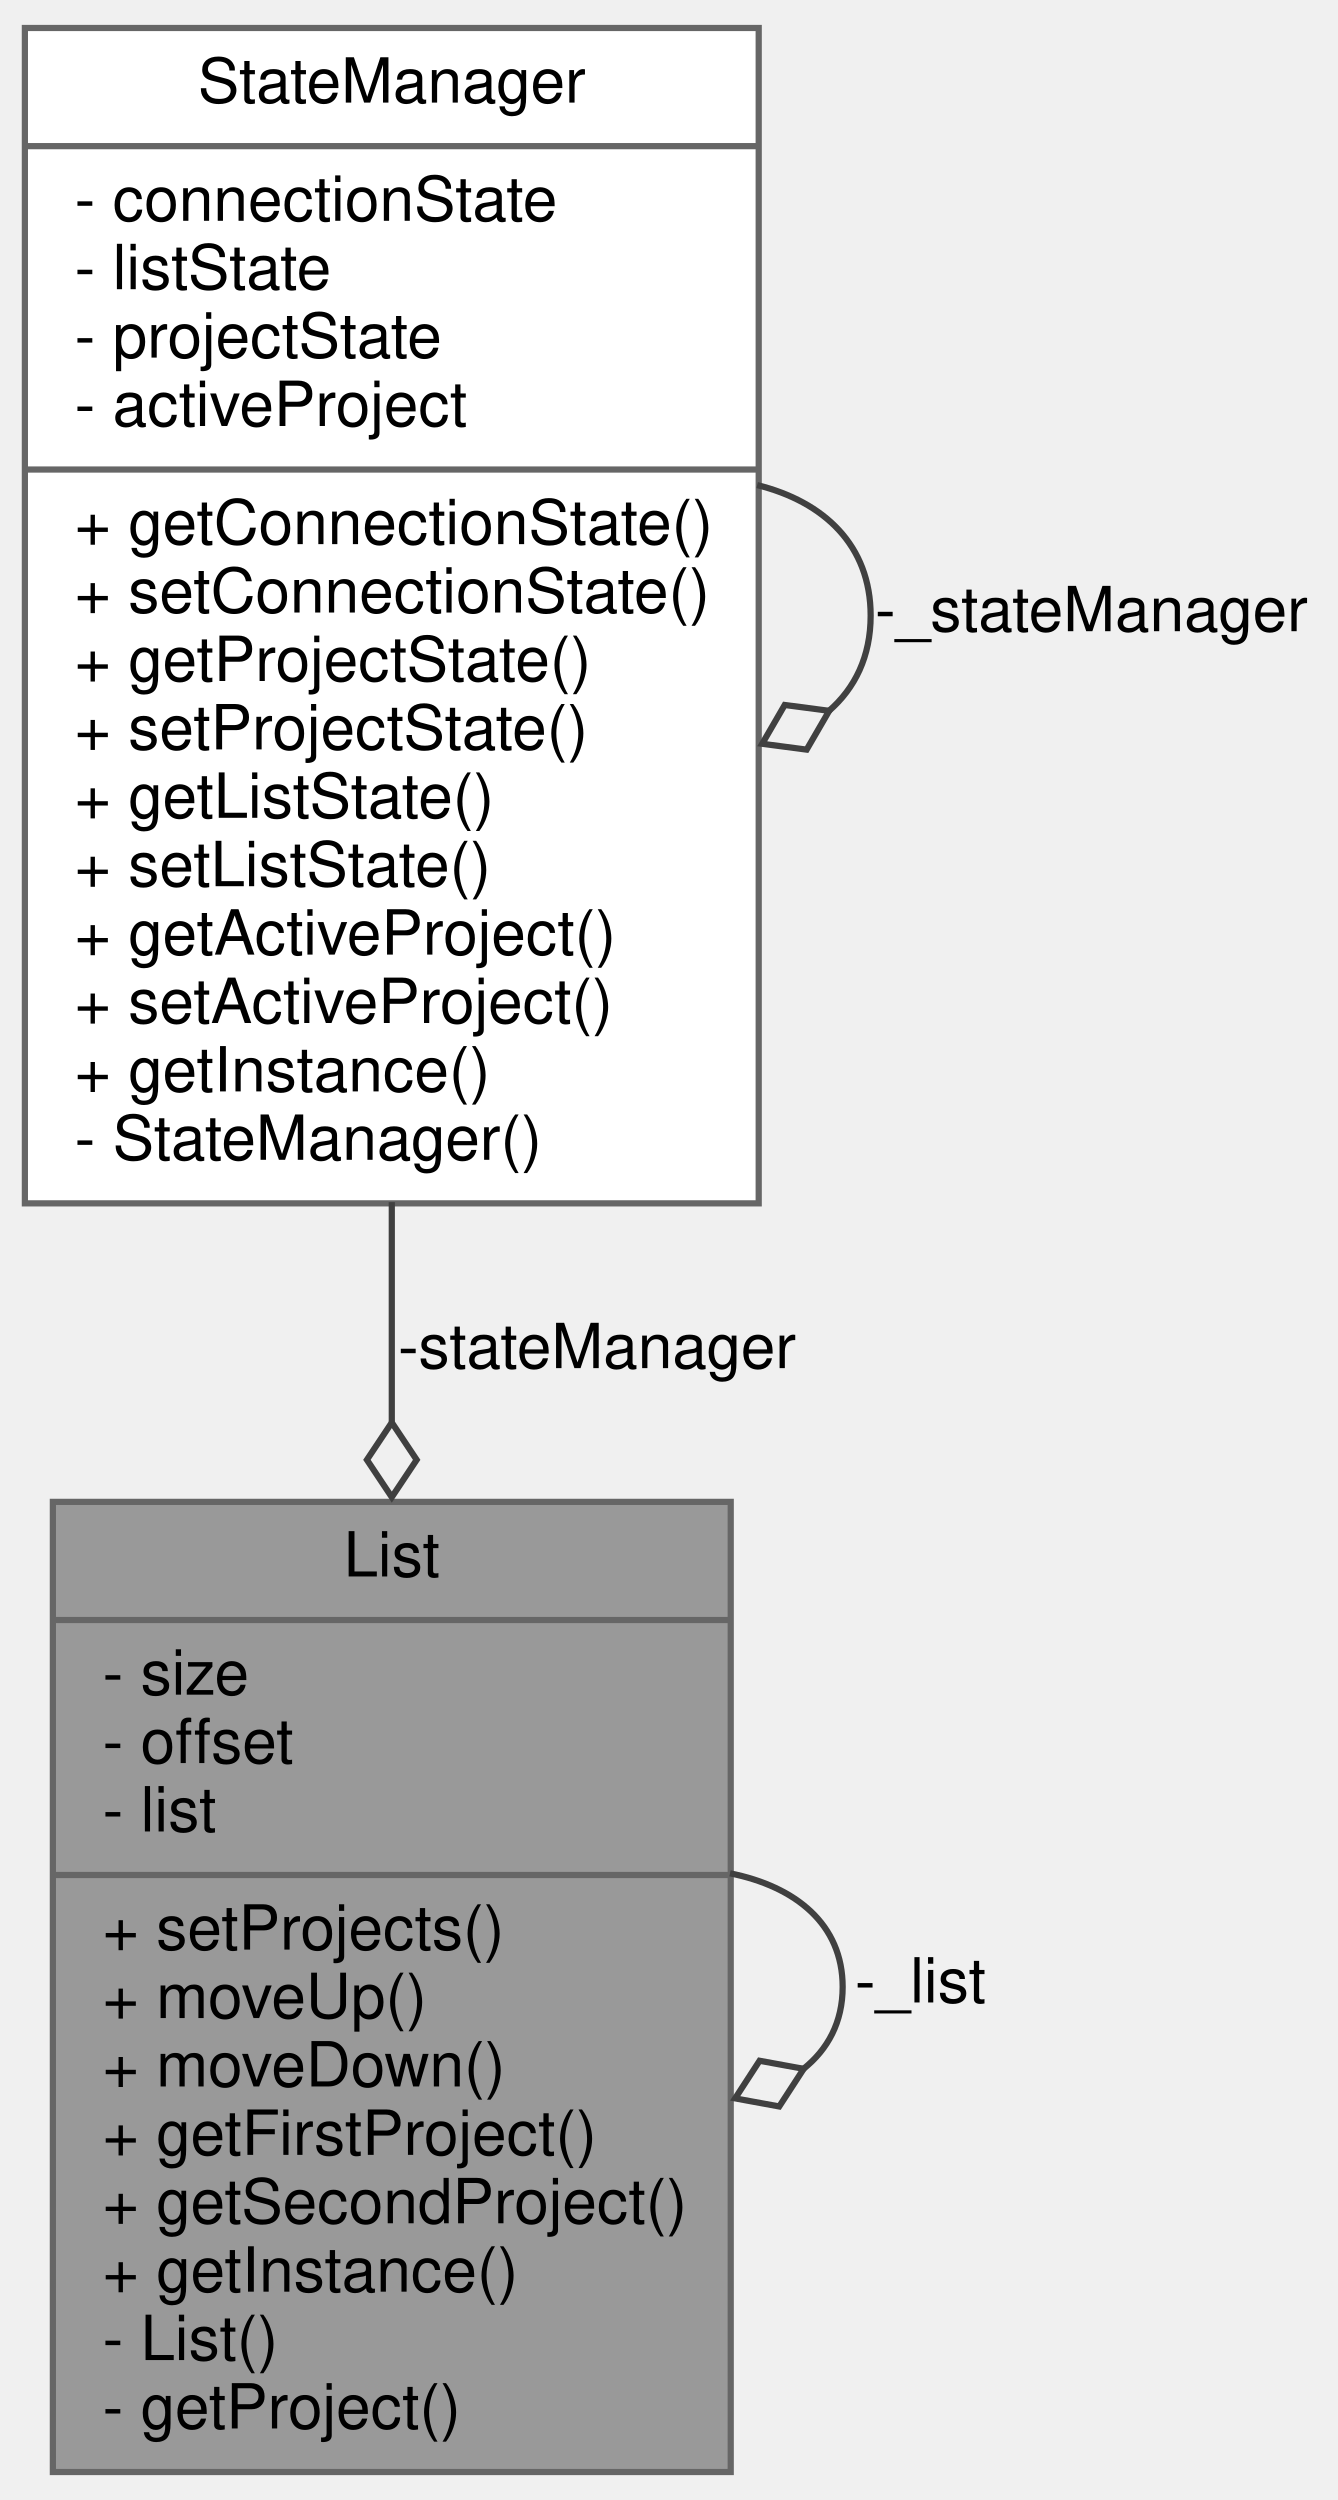
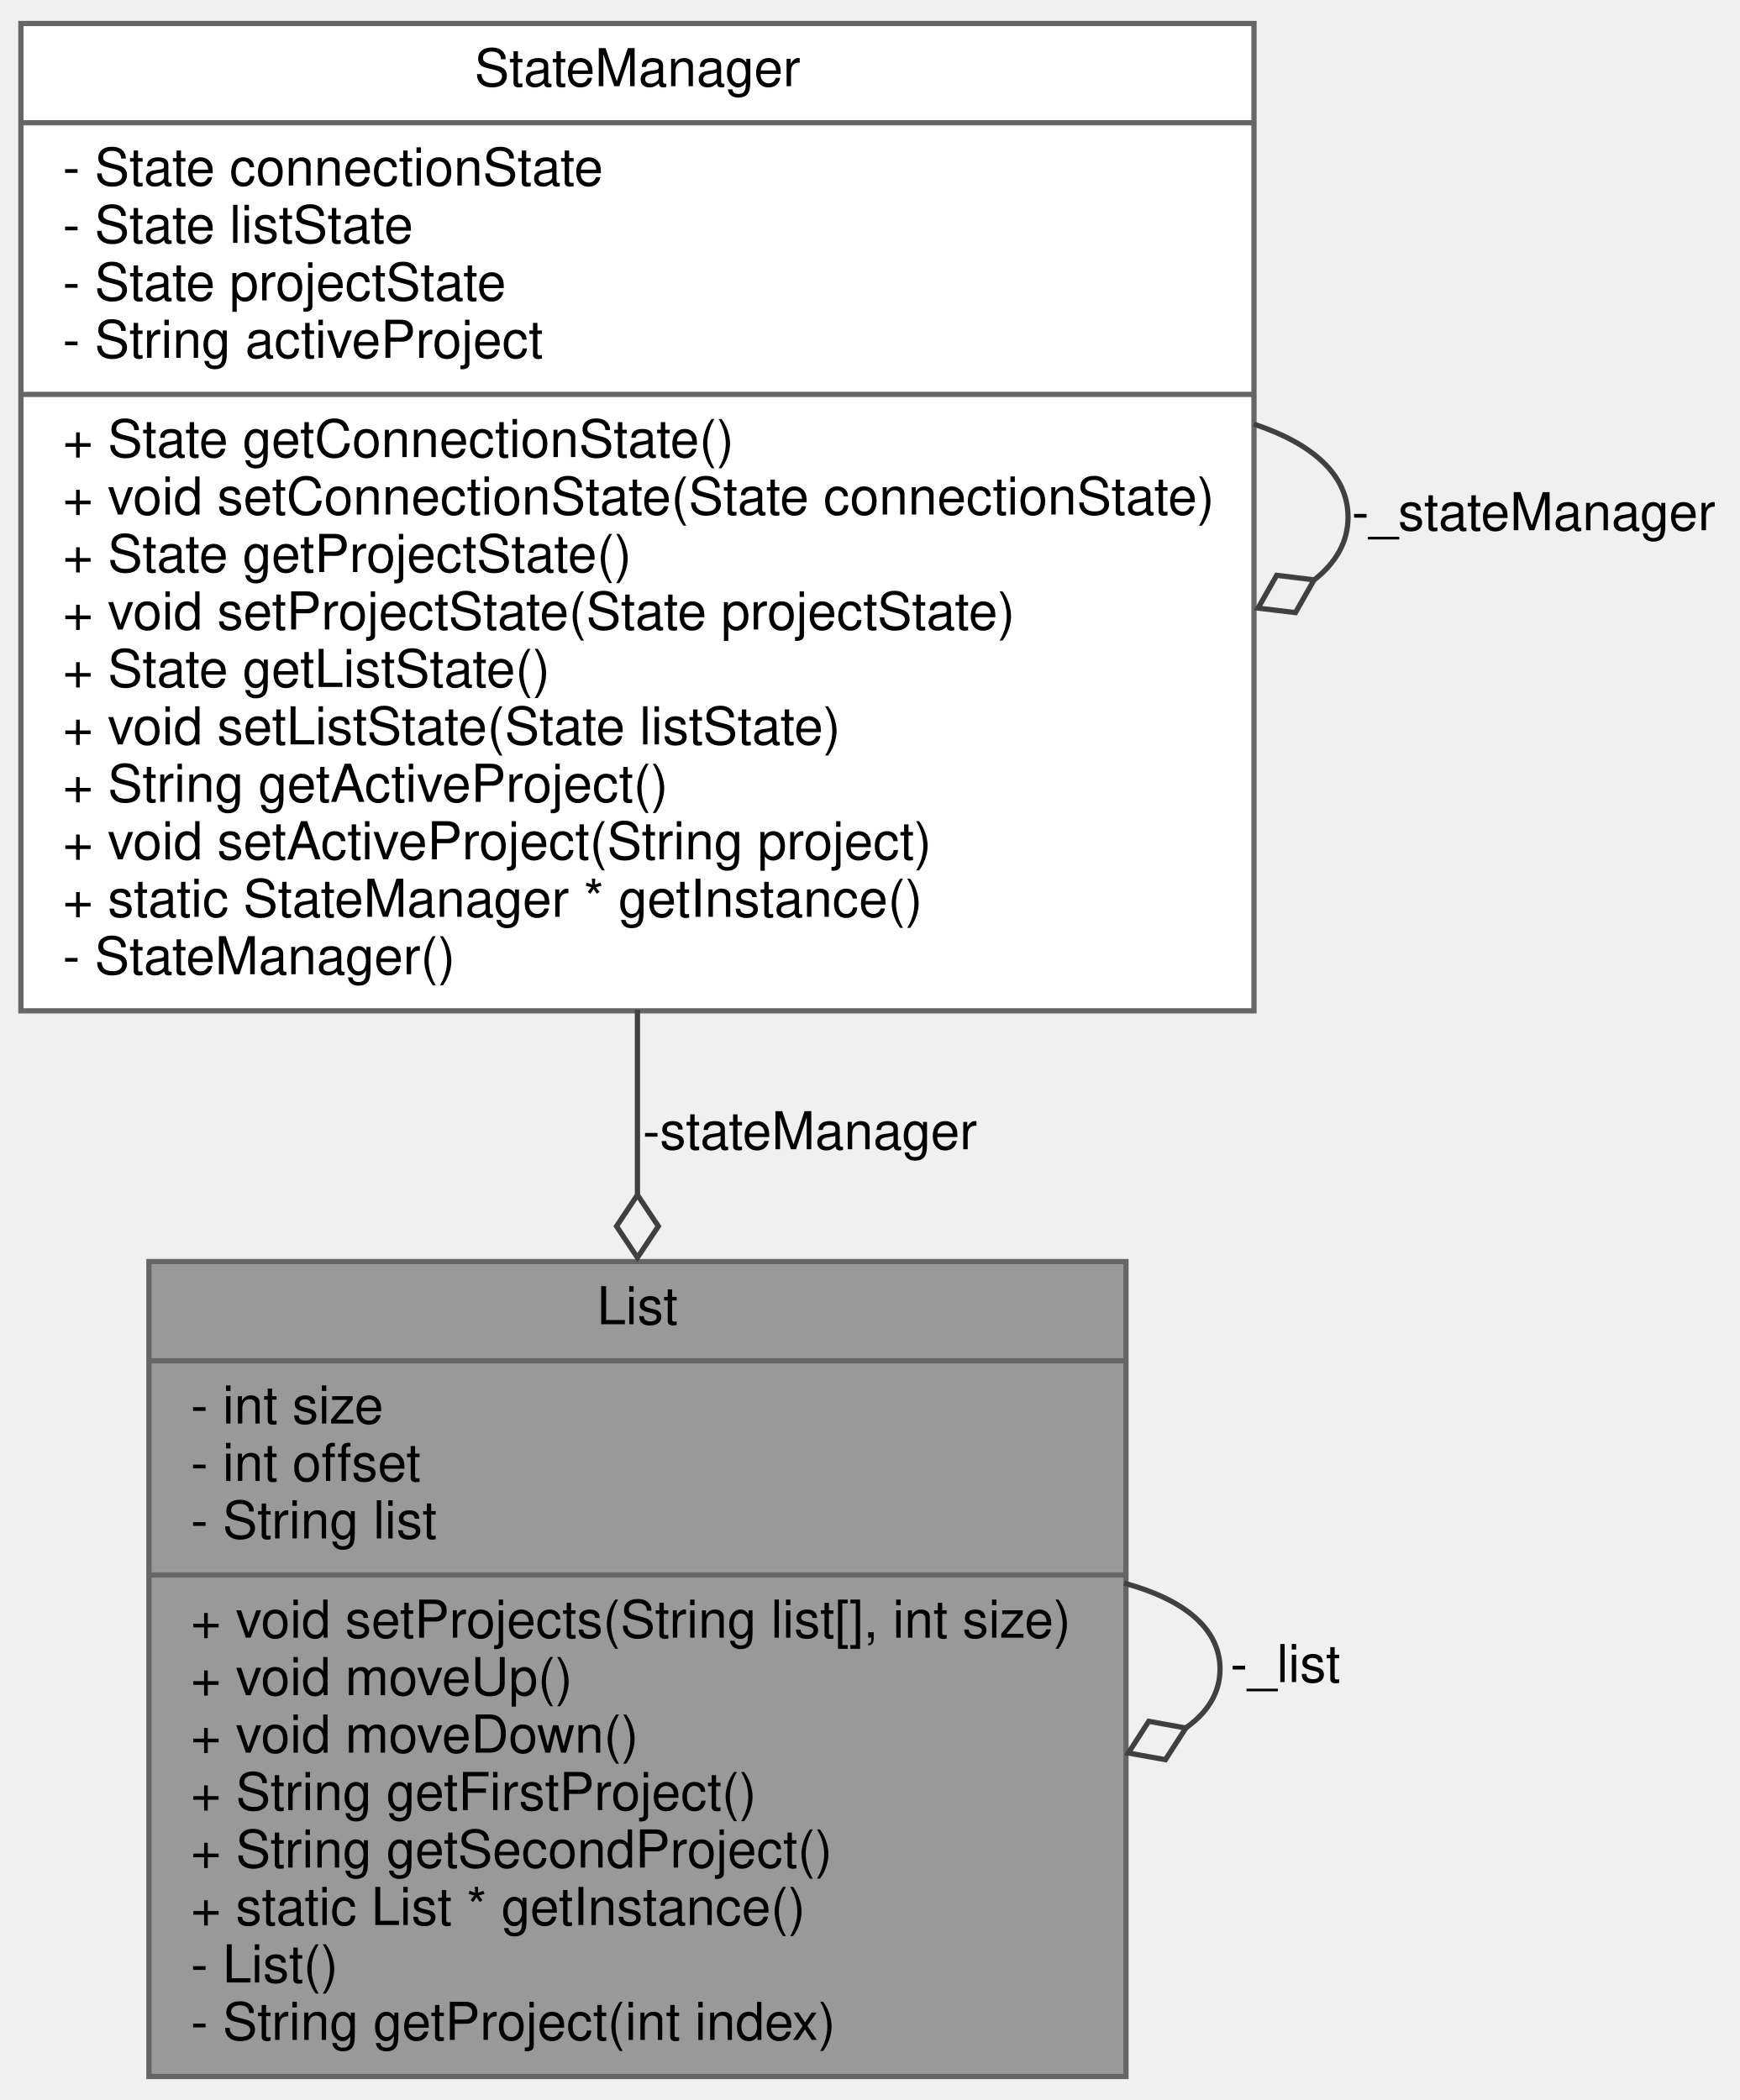
- <svg xmlns="http://www.w3.org/2000/svg" xmlns:xlink="http://www.w3.org/1999/xlink" width="215pt" height="402pt" viewBox="0.00 0.00 215.00 402.00">
+ <svg xmlns="http://www.w3.org/2000/svg" xmlns:xlink="http://www.w3.org/1999/xlink" width="333pt" height="402pt" viewBox="0.00 0.00 333.00 402.00">
  <g id="graph0" class="graph" transform="scale(1 1) rotate(0) translate(4 398)">
    <g id="node1" class="node">
      <g id="a_node1">
        <a xlink:title=" ">
-           <polygon fill="#999999" stroke="#666666" points="4.5,-0.5 4.5,-156.5 113.5,-156.5 113.5,-0.5 4.5,-0.5" />
-           <text text-anchor="middle" x="59" y="-144.5" font-family="Helvetica,sans-Serif" font-size="10.00">List</text>
-           <polyline fill="none" stroke="#666666" points="4.5,-137.5 113.5,-137.5" />
-           <text text-anchor="start" x="12.5" y="-125.5" font-family="Helvetica,sans-Serif" font-size="10.00">- size</text>
-           <text text-anchor="start" x="12.5" y="-114.5" font-family="Helvetica,sans-Serif" font-size="10.00">- offset</text>
-           <text text-anchor="start" x="12.5" y="-103.5" font-family="Helvetica,sans-Serif" font-size="10.00">- list</text>
-           <polyline fill="none" stroke="#666666" points="4.5,-96.5 113.5,-96.5" />
-           <text text-anchor="start" x="12.5" y="-84.5" font-family="Helvetica,sans-Serif" font-size="10.00">+ setProjects()</text>
-           <text text-anchor="start" x="12.5" y="-73.5" font-family="Helvetica,sans-Serif" font-size="10.00">+ moveUp()</text>
-           <text text-anchor="start" x="12.5" y="-62.5" font-family="Helvetica,sans-Serif" font-size="10.00">+ moveDown()</text>
-           <text text-anchor="start" x="12.5" y="-51.5" font-family="Helvetica,sans-Serif" font-size="10.00">+ getFirstProject()</text>
-           <text text-anchor="start" x="12.5" y="-40.5" font-family="Helvetica,sans-Serif" font-size="10.00">+ getSecondProject()</text>
-           <text text-anchor="start" x="12.5" y="-29.5" font-family="Helvetica,sans-Serif" font-size="10.00">+ getInstance()</text>
-           <text text-anchor="start" x="12.5" y="-18.5" font-family="Helvetica,sans-Serif" font-size="10.00">- List()</text>
-           <text text-anchor="start" x="12.5" y="-7.5" font-family="Helvetica,sans-Serif" font-size="10.00">- getProject()</text>
+           <polygon fill="#999999" stroke="#666666" points="24.5,-0.5 24.5,-156.5 211.5,-156.5 211.5,-0.5 24.5,-0.5" />
+           <text text-anchor="middle" x="118" y="-144.5" font-family="Helvetica,sans-Serif" font-size="10.00">List</text>
+           <polyline fill="none" stroke="#666666" points="24.5,-137.5 211.5,-137.5" />
+           <text text-anchor="start" x="32.5" y="-125.5" font-family="Helvetica,sans-Serif" font-size="10.00">- int size</text>
+           <text text-anchor="start" x="32.5" y="-114.5" font-family="Helvetica,sans-Serif" font-size="10.00">- int offset</text>
+           <text text-anchor="start" x="32.5" y="-103.5" font-family="Helvetica,sans-Serif" font-size="10.00">- String list</text>
+           <polyline fill="none" stroke="#666666" points="24.5,-96.5 211.5,-96.5" />
+           <text text-anchor="start" x="32.5" y="-84.5" font-family="Helvetica,sans-Serif" font-size="10.00">+ void setProjects(String list[], int size)</text>
+           <text text-anchor="start" x="32.5" y="-73.5" font-family="Helvetica,sans-Serif" font-size="10.00">+ void moveUp()</text>
+           <text text-anchor="start" x="32.5" y="-62.5" font-family="Helvetica,sans-Serif" font-size="10.00">+ void moveDown()</text>
+           <text text-anchor="start" x="32.5" y="-51.5" font-family="Helvetica,sans-Serif" font-size="10.00">+ String getFirstProject()</text>
+           <text text-anchor="start" x="32.5" y="-40.5" font-family="Helvetica,sans-Serif" font-size="10.00">+ String getSecondProject()</text>
+           <text text-anchor="start" x="32.5" y="-29.5" font-family="Helvetica,sans-Serif" font-size="10.00">+ static List * getInstance()</text>
+           <text text-anchor="start" x="32.5" y="-18.5" font-family="Helvetica,sans-Serif" font-size="10.00">- List()</text>
+           <text text-anchor="start" x="32.5" y="-7.5" font-family="Helvetica,sans-Serif" font-size="10.00">- String getProject(int index)</text>
        </a>
      </g>
    </g>
    <g id="edge1" class="edge">
-       <path fill="none" stroke="#404040" d="M113.38,-96.77C123.98,-94.65 131.5,-88.56 131.5,-78.5 131.5,-72.84 129.12,-68.44 125.15,-65.29" />
-       <polygon fill="none" stroke="#404040" points="125.23,-65.33 118.14,-66.63 114.21,-60.58 121.3,-59.28 125.23,-65.33" />
-       <text text-anchor="middle" x="144" y="-76" font-family="Helvetica,sans-Serif" font-size="10.00"> -_list</text>
+       <path fill="none" stroke="#404040" d="M211.13,-94.94C222.24,-91.95 229.5,-86.47 229.5,-78.5 229.5,-73.89 227.07,-70.12 222.88,-67.18" />
+       <polygon fill="none" stroke="#404040" points="222.96,-67.21 215.86,-68.49 211.95,-62.42 219.05,-61.15 222.96,-67.21" />
+       <text text-anchor="middle" x="242" y="-76" font-family="Helvetica,sans-Serif" font-size="10.00"> -_list</text>
    </g>
    <g id="node2" class="node">
      <g id="a_node2">
        <a xlink:href="classStateManager.html" target="_top" xlink:title=" ">
-           <polygon fill="white" stroke="#666666" points="0,-204.5 0,-393.5 118,-393.5 118,-204.5 0,-204.5" />
-           <text text-anchor="middle" x="59" y="-381.5" font-family="Helvetica,sans-Serif" font-size="10.00">StateManager</text>
-           <polyline fill="none" stroke="#666666" points="0,-374.5 118,-374.5" />
-           <text text-anchor="start" x="8" y="-362.5" font-family="Helvetica,sans-Serif" font-size="10.00">- connectionState</text>
-           <text text-anchor="start" x="8" y="-351.5" font-family="Helvetica,sans-Serif" font-size="10.00">- listState</text>
-           <text text-anchor="start" x="8" y="-340.5" font-family="Helvetica,sans-Serif" font-size="10.00">- projectState</text>
-           <text text-anchor="start" x="8" y="-329.5" font-family="Helvetica,sans-Serif" font-size="10.00">- activeProject</text>
-           <polyline fill="none" stroke="#666666" points="0,-322.5 118,-322.5" />
-           <text text-anchor="start" x="8" y="-310.5" font-family="Helvetica,sans-Serif" font-size="10.00">+ getConnectionState()</text>
-           <text text-anchor="start" x="8" y="-299.5" font-family="Helvetica,sans-Serif" font-size="10.00">+ setConnectionState()</text>
-           <text text-anchor="start" x="8" y="-288.5" font-family="Helvetica,sans-Serif" font-size="10.00">+ getProjectState()</text>
-           <text text-anchor="start" x="8" y="-277.5" font-family="Helvetica,sans-Serif" font-size="10.00">+ setProjectState()</text>
-           <text text-anchor="start" x="8" y="-266.5" font-family="Helvetica,sans-Serif" font-size="10.00">+ getListState()</text>
-           <text text-anchor="start" x="8" y="-255.5" font-family="Helvetica,sans-Serif" font-size="10.00">+ setListState()</text>
-           <text text-anchor="start" x="8" y="-244.5" font-family="Helvetica,sans-Serif" font-size="10.00">+ getActiveProject()</text>
-           <text text-anchor="start" x="8" y="-233.5" font-family="Helvetica,sans-Serif" font-size="10.00">+ setActiveProject()</text>
-           <text text-anchor="start" x="8" y="-222.5" font-family="Helvetica,sans-Serif" font-size="10.00">+ getInstance()</text>
+           <polygon fill="white" stroke="#666666" points="0,-204.5 0,-393.5 236,-393.5 236,-204.5 0,-204.5" />
+           <text text-anchor="middle" x="118" y="-381.5" font-family="Helvetica,sans-Serif" font-size="10.00">StateManager</text>
+           <polyline fill="none" stroke="#666666" points="0,-374.5 236,-374.5" />
+           <text text-anchor="start" x="8" y="-362.5" font-family="Helvetica,sans-Serif" font-size="10.00">- State connectionState</text>
+           <text text-anchor="start" x="8" y="-351.5" font-family="Helvetica,sans-Serif" font-size="10.00">- State listState</text>
+           <text text-anchor="start" x="8" y="-340.5" font-family="Helvetica,sans-Serif" font-size="10.00">- State projectState</text>
+           <text text-anchor="start" x="8" y="-329.5" font-family="Helvetica,sans-Serif" font-size="10.00">- String activeProject</text>
+           <polyline fill="none" stroke="#666666" points="0,-322.5 236,-322.5" />
+           <text text-anchor="start" x="8" y="-310.5" font-family="Helvetica,sans-Serif" font-size="10.00">+ State getConnectionState()</text>
+           <text text-anchor="start" x="8" y="-299.5" font-family="Helvetica,sans-Serif" font-size="10.00">+ void setConnectionState(State connectionState)</text>
+           <text text-anchor="start" x="8" y="-288.5" font-family="Helvetica,sans-Serif" font-size="10.00">+ State getProjectState()</text>
+           <text text-anchor="start" x="8" y="-277.5" font-family="Helvetica,sans-Serif" font-size="10.00">+ void setProjectState(State projectState)</text>
+           <text text-anchor="start" x="8" y="-266.5" font-family="Helvetica,sans-Serif" font-size="10.00">+ State getListState()</text>
+           <text text-anchor="start" x="8" y="-255.5" font-family="Helvetica,sans-Serif" font-size="10.00">+ void setListState(State listState)</text>
+           <text text-anchor="start" x="8" y="-244.5" font-family="Helvetica,sans-Serif" font-size="10.00">+ String getActiveProject()</text>
+           <text text-anchor="start" x="8" y="-233.5" font-family="Helvetica,sans-Serif" font-size="10.00">+ void setActiveProject(String project)</text>
+           <text text-anchor="start" x="8" y="-222.5" font-family="Helvetica,sans-Serif" font-size="10.00">+ static StateManager * getInstance()</text>
          <text text-anchor="start" x="8" y="-211.5" font-family="Helvetica,sans-Serif" font-size="10.00">- StateManager()</text>
        </a>
      </g>
    </g>
    <g id="edge2" class="edge">
-       <path fill="none" stroke="#404040" d="M59,-204.7C59,-192.99 59,-181.02 59,-169.36" />
-       <polygon fill="none" stroke="#404040" points="59,-169.26 55,-163.26 59,-157.26 63,-163.26 59,-169.26" />
-       <text text-anchor="middle" x="92" y="-178" font-family="Helvetica,sans-Serif" font-size="10.00"> -stateManager</text>
+       <path fill="none" stroke="#404040" d="M118,-204.7C118,-192.99 118,-181.02 118,-169.36" />
+       <polygon fill="none" stroke="#404040" points="118,-169.26 114,-163.26 118,-157.26 122,-163.26 118,-169.26" />
+       <text text-anchor="middle" x="151" y="-178" font-family="Helvetica,sans-Serif" font-size="10.00"> -stateManager</text>
    </g>
    <g id="edge3" class="edge">
-       <path fill="none" stroke="#404040" d="M117.75,-320C128.48,-317.34 136,-310.34 136,-299 136,-292.44 133.49,-287.34 129.29,-283.68" />
-       <polygon fill="none" stroke="#404040" points="129.33,-283.7 122.18,-284.64 118.56,-278.4 125.71,-277.46 129.33,-283.7" />
-       <text text-anchor="middle" x="171.5" y="-296.5" font-family="Helvetica,sans-Serif" font-size="10.00"> -_stateManager</text>
+       <path fill="none" stroke="#404040" d="M235.98,-316.81C247.03,-313.15 254,-307.22 254,-299 254,-294.25 251.67,-290.26 247.57,-287.03" />
+       <polygon fill="none" stroke="#404040" points="247.5,-287 240.34,-287.87 236.78,-281.59 243.94,-280.73 247.5,-287" />
+       <text text-anchor="middle" x="289.5" y="-296.5" font-family="Helvetica,sans-Serif" font-size="10.00"> -_stateManager</text>
    </g>
  </g>
</svg>
